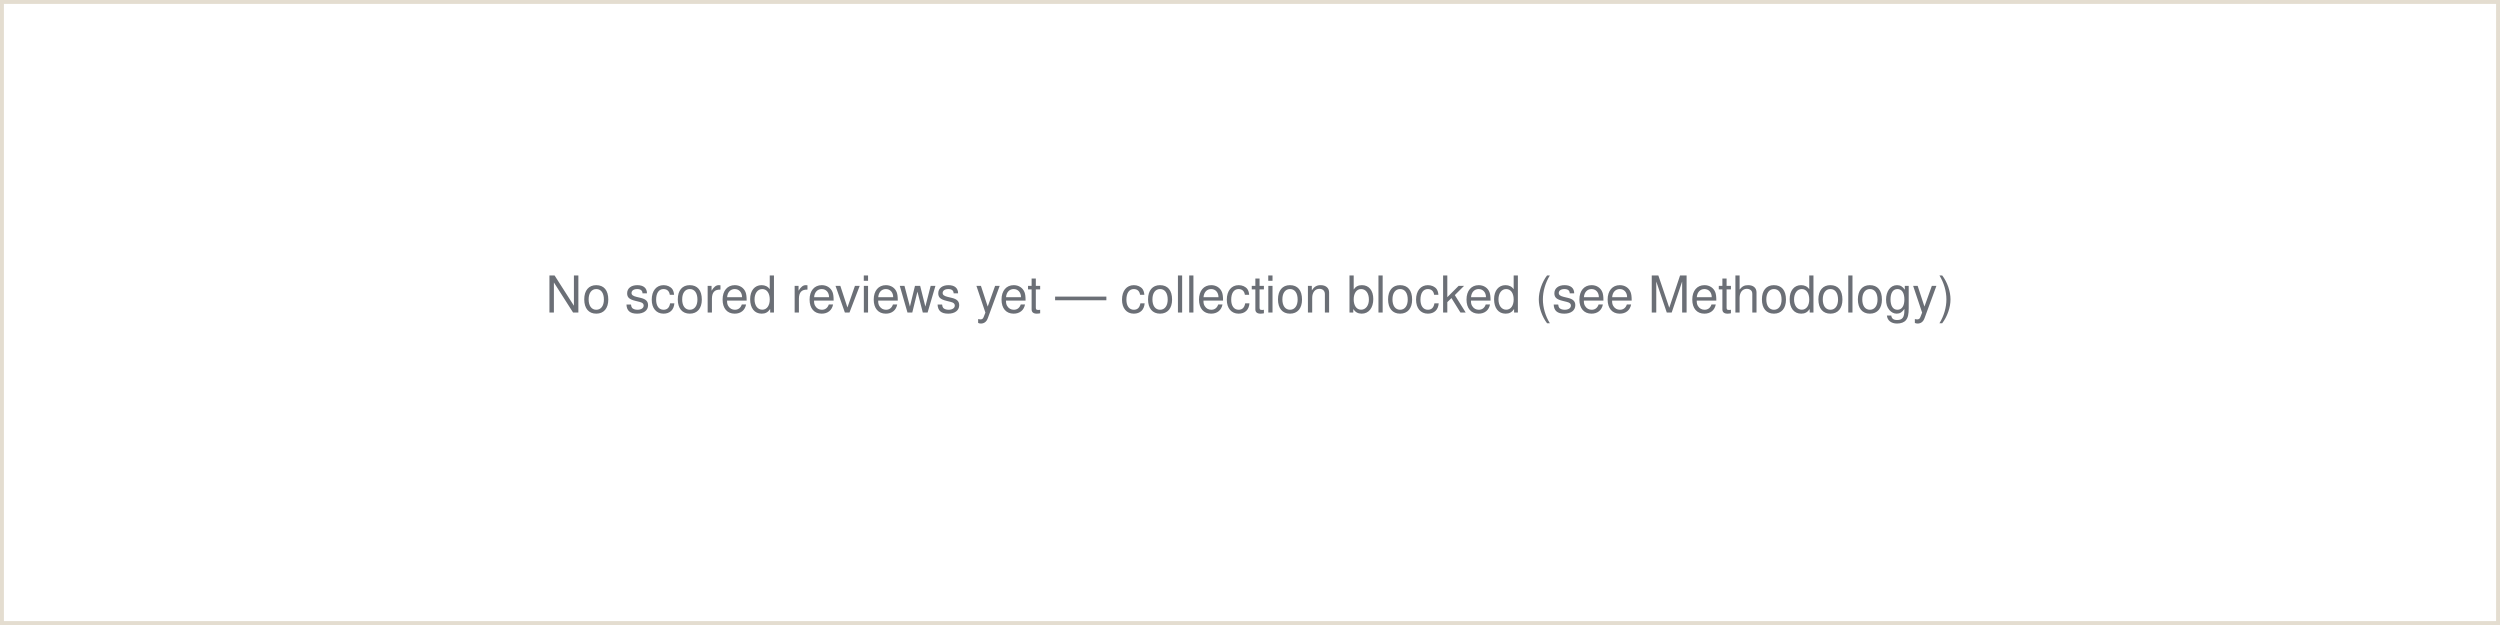
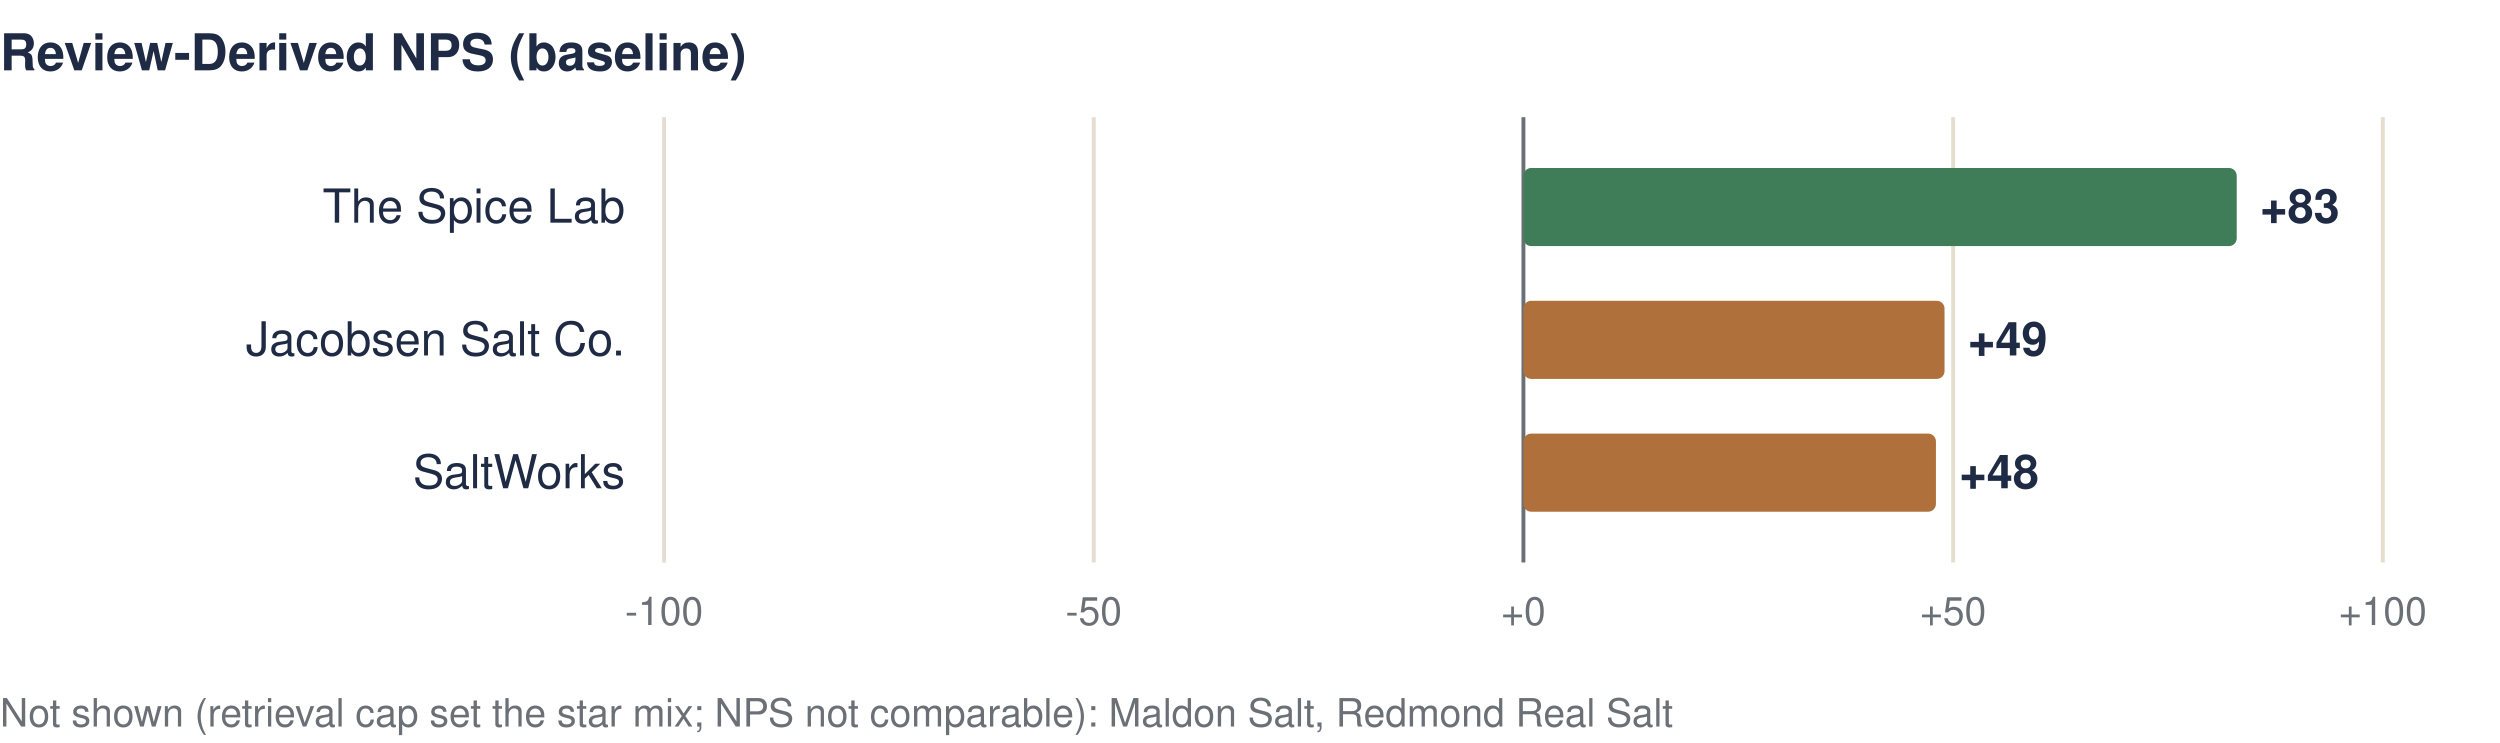
- <svg xmlns="http://www.w3.org/2000/svg" viewBox="0 0 640 160" width="640" height="160" font-family="Helvetica, Arial, sans-serif">
-   <rect x="0.5" y="0.5" width="639" height="159" fill="none" stroke="#e4ddd0" />
-   <text x="320.0" y="80.0" text-anchor="middle" fill="#6b6f76" font-size="13">No scored reviews yet — collection blocked (see Methodology)</text>
+ <svg xmlns="http://www.w3.org/2000/svg" viewBox="0 0 640 190" width="640" height="190" font-family="Helvetica, Arial, sans-serif">
+   <text x="0" y="18" font-size="13" font-weight="600" fill="#1f2a44">Review-Derived NPS (baseline)</text>
+   <line x1="170.0" x2="170.0" y1="30" y2="144" stroke="#e4ddd0" stroke-width="1" />
+   <text x="170.0" y="160" font-size="10" text-anchor="middle" fill="#6b6f76">-100</text>
+   <line x1="280.0" x2="280.0" y1="30" y2="144" stroke="#e4ddd0" stroke-width="1" />
+   <text x="280.0" y="160" font-size="10" text-anchor="middle" fill="#6b6f76">-50</text>
+   <line x1="390.0" x2="390.0" y1="30" y2="144" stroke="#6b6f76" stroke-width="1" />
+   <text x="390.0" y="160" font-size="10" text-anchor="middle" fill="#6b6f76">+0</text>
+   <line x1="500.0" x2="500.0" y1="30" y2="144" stroke="#e4ddd0" stroke-width="1" />
+   <text x="500.0" y="160" font-size="10" text-anchor="middle" fill="#6b6f76">+50</text>
+   <line x1="610.0" x2="610.0" y1="30" y2="144" stroke="#e4ddd0" stroke-width="1" />
+   <text x="610.0" y="160" font-size="10" text-anchor="middle" fill="#6b6f76">+100</text>
+   <text x="160" y="57.0" font-size="12" text-anchor="end" fill="#1f2a44">The Spice Lab</text>
+   <rect x="390.0" y="43" width="182.6" height="20" rx="2" fill="#3f7d58" />
+   <text x="578.6" y="57.0" font-size="12" font-weight="600" text-anchor="start" fill="#1f2a44">+83</text>
+   <text x="160" y="91.0" font-size="12" text-anchor="end" fill="#1f2a44">Jacobsen Salt Co.</text>
+   <rect x="390.0" y="77" width="107.8" height="20" rx="2" fill="#b0703c" />
+   <text x="503.8" y="91.0" font-size="12" font-weight="600" text-anchor="start" fill="#1f2a44">+49</text>
+   <text x="160" y="125.0" font-size="12" text-anchor="end" fill="#1f2a44">SaltWorks</text>
+   <rect x="390.0" y="111" width="105.6" height="20" rx="2" fill="#b0703c" />
+   <text x="501.6" y="125.0" font-size="12" font-weight="600" text-anchor="start" fill="#1f2a44">+48</text>
+   <text x="0" y="186" font-size="10" fill="#6b6f76">Not shown (retrieval cap set the star mix; NPS not comparable): Maldon Salt, Redmond Real Salt</text>
</svg>
